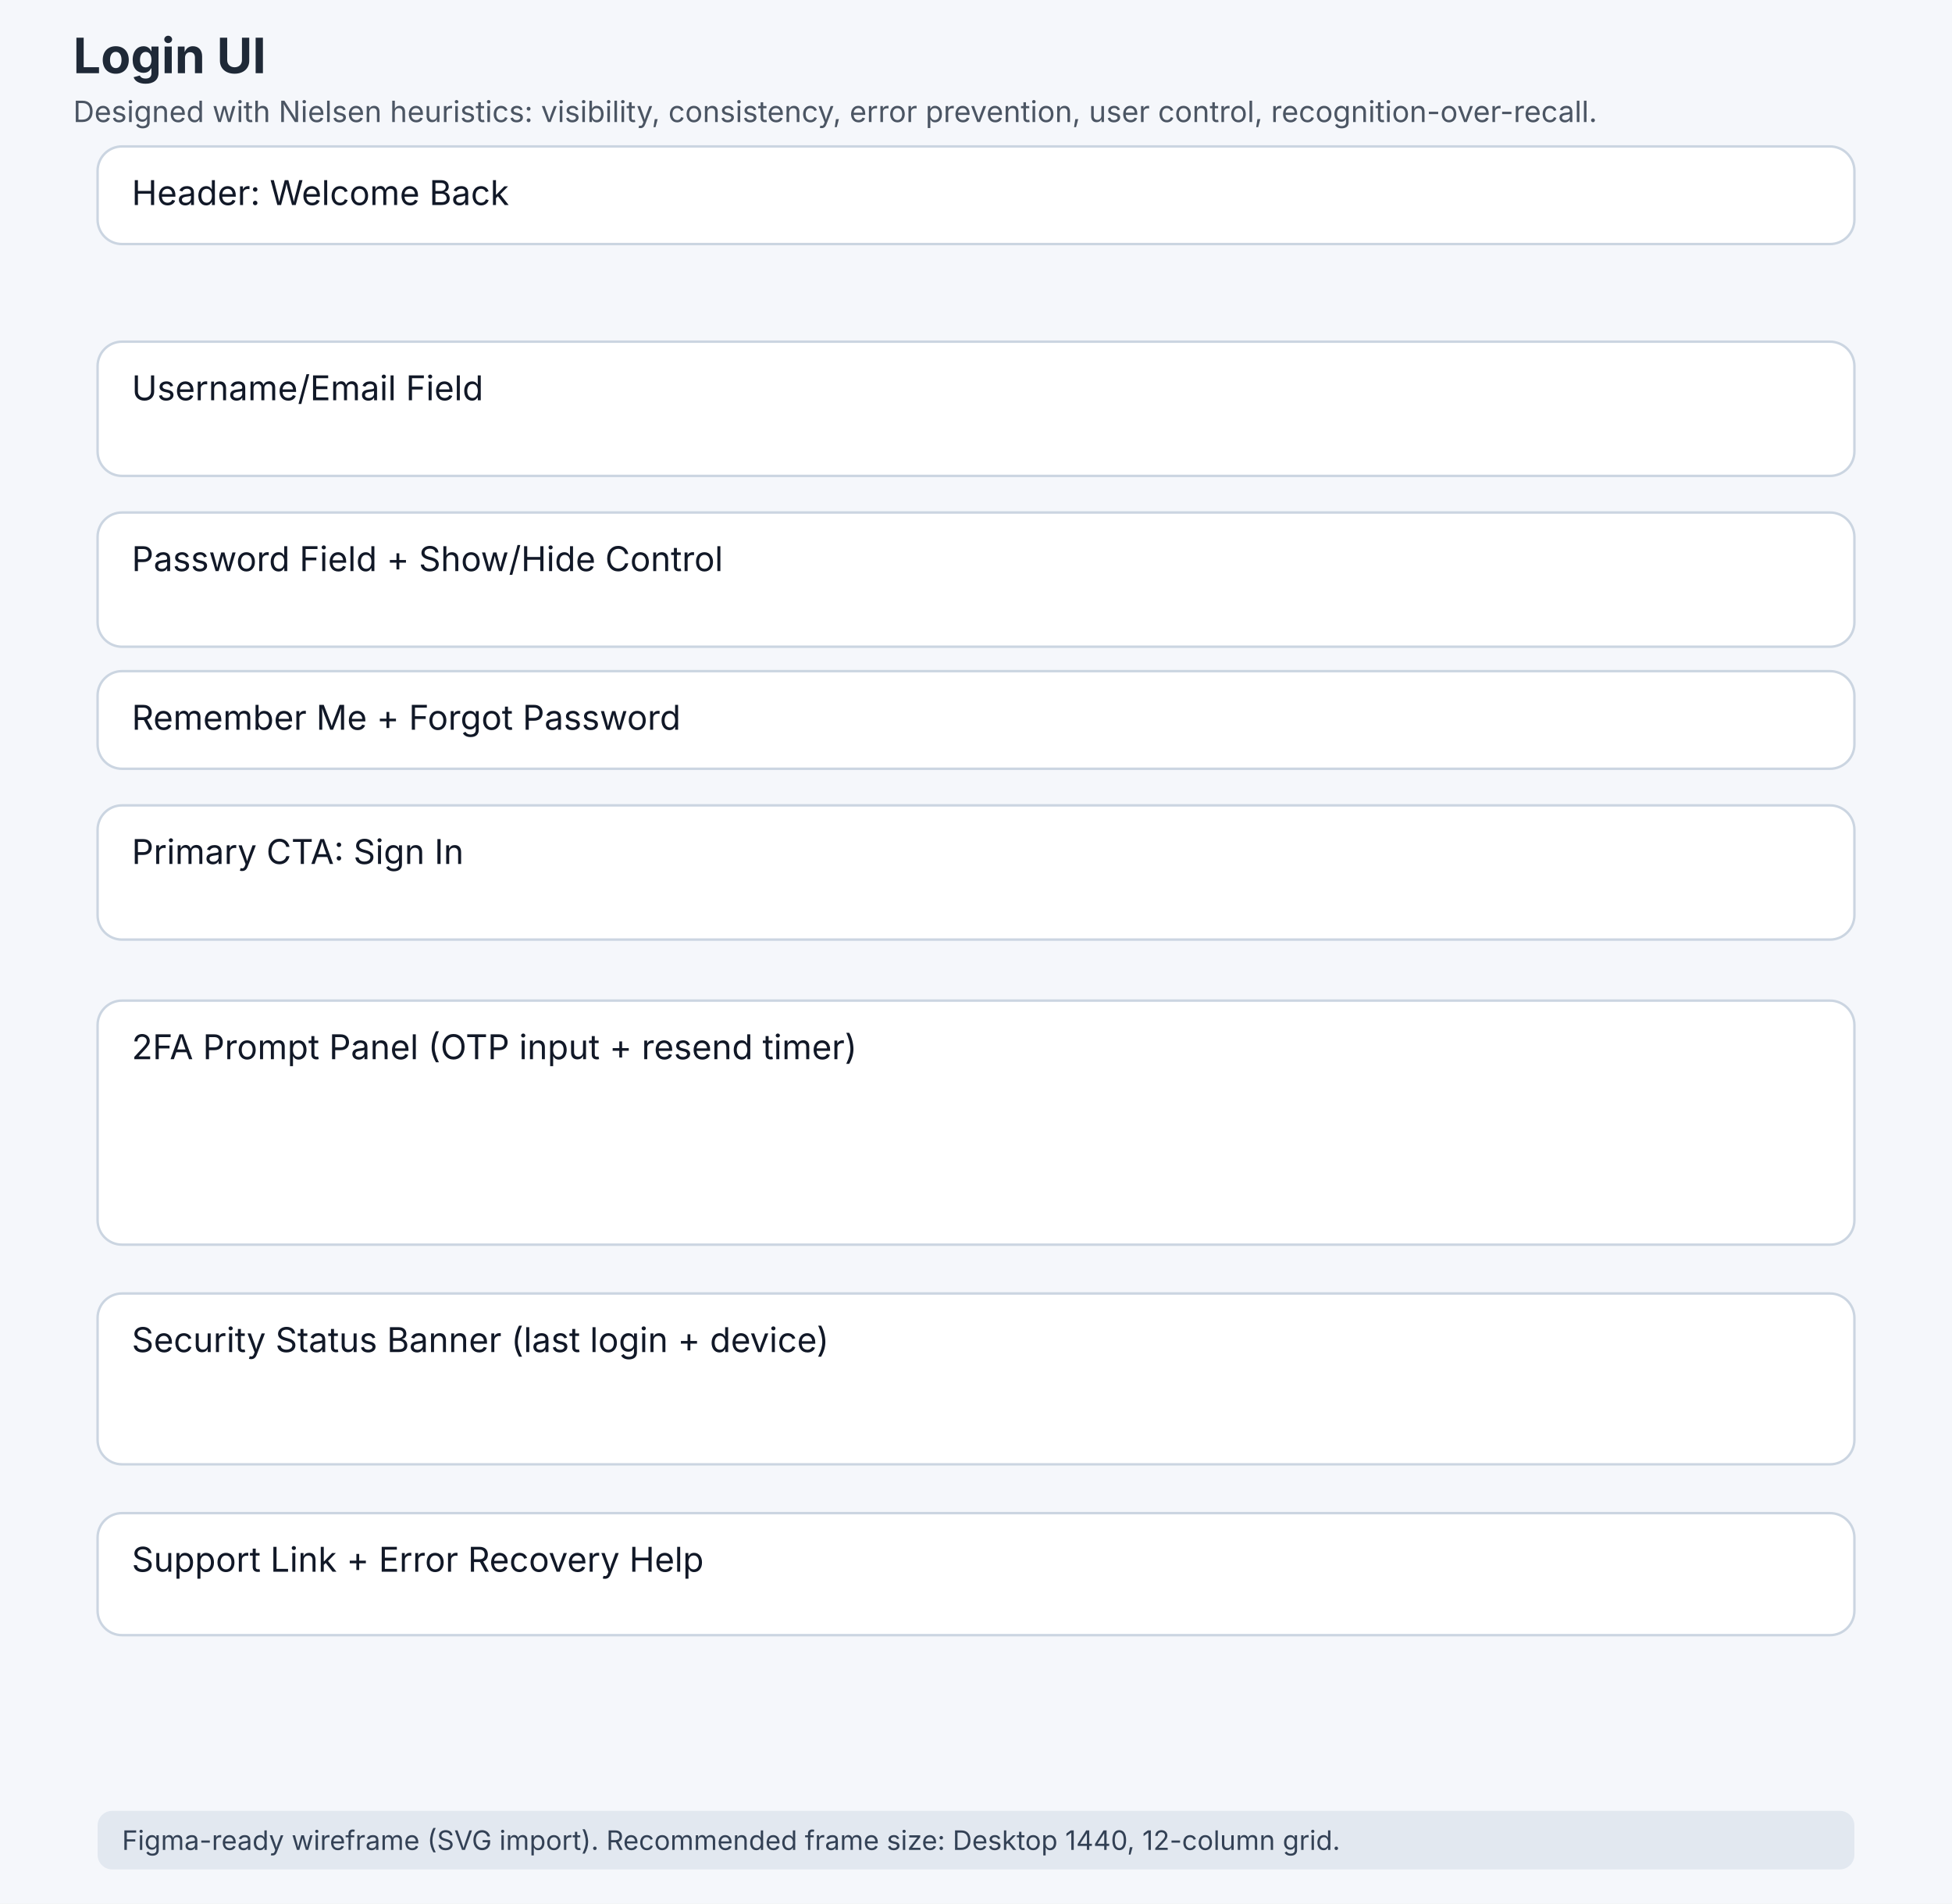
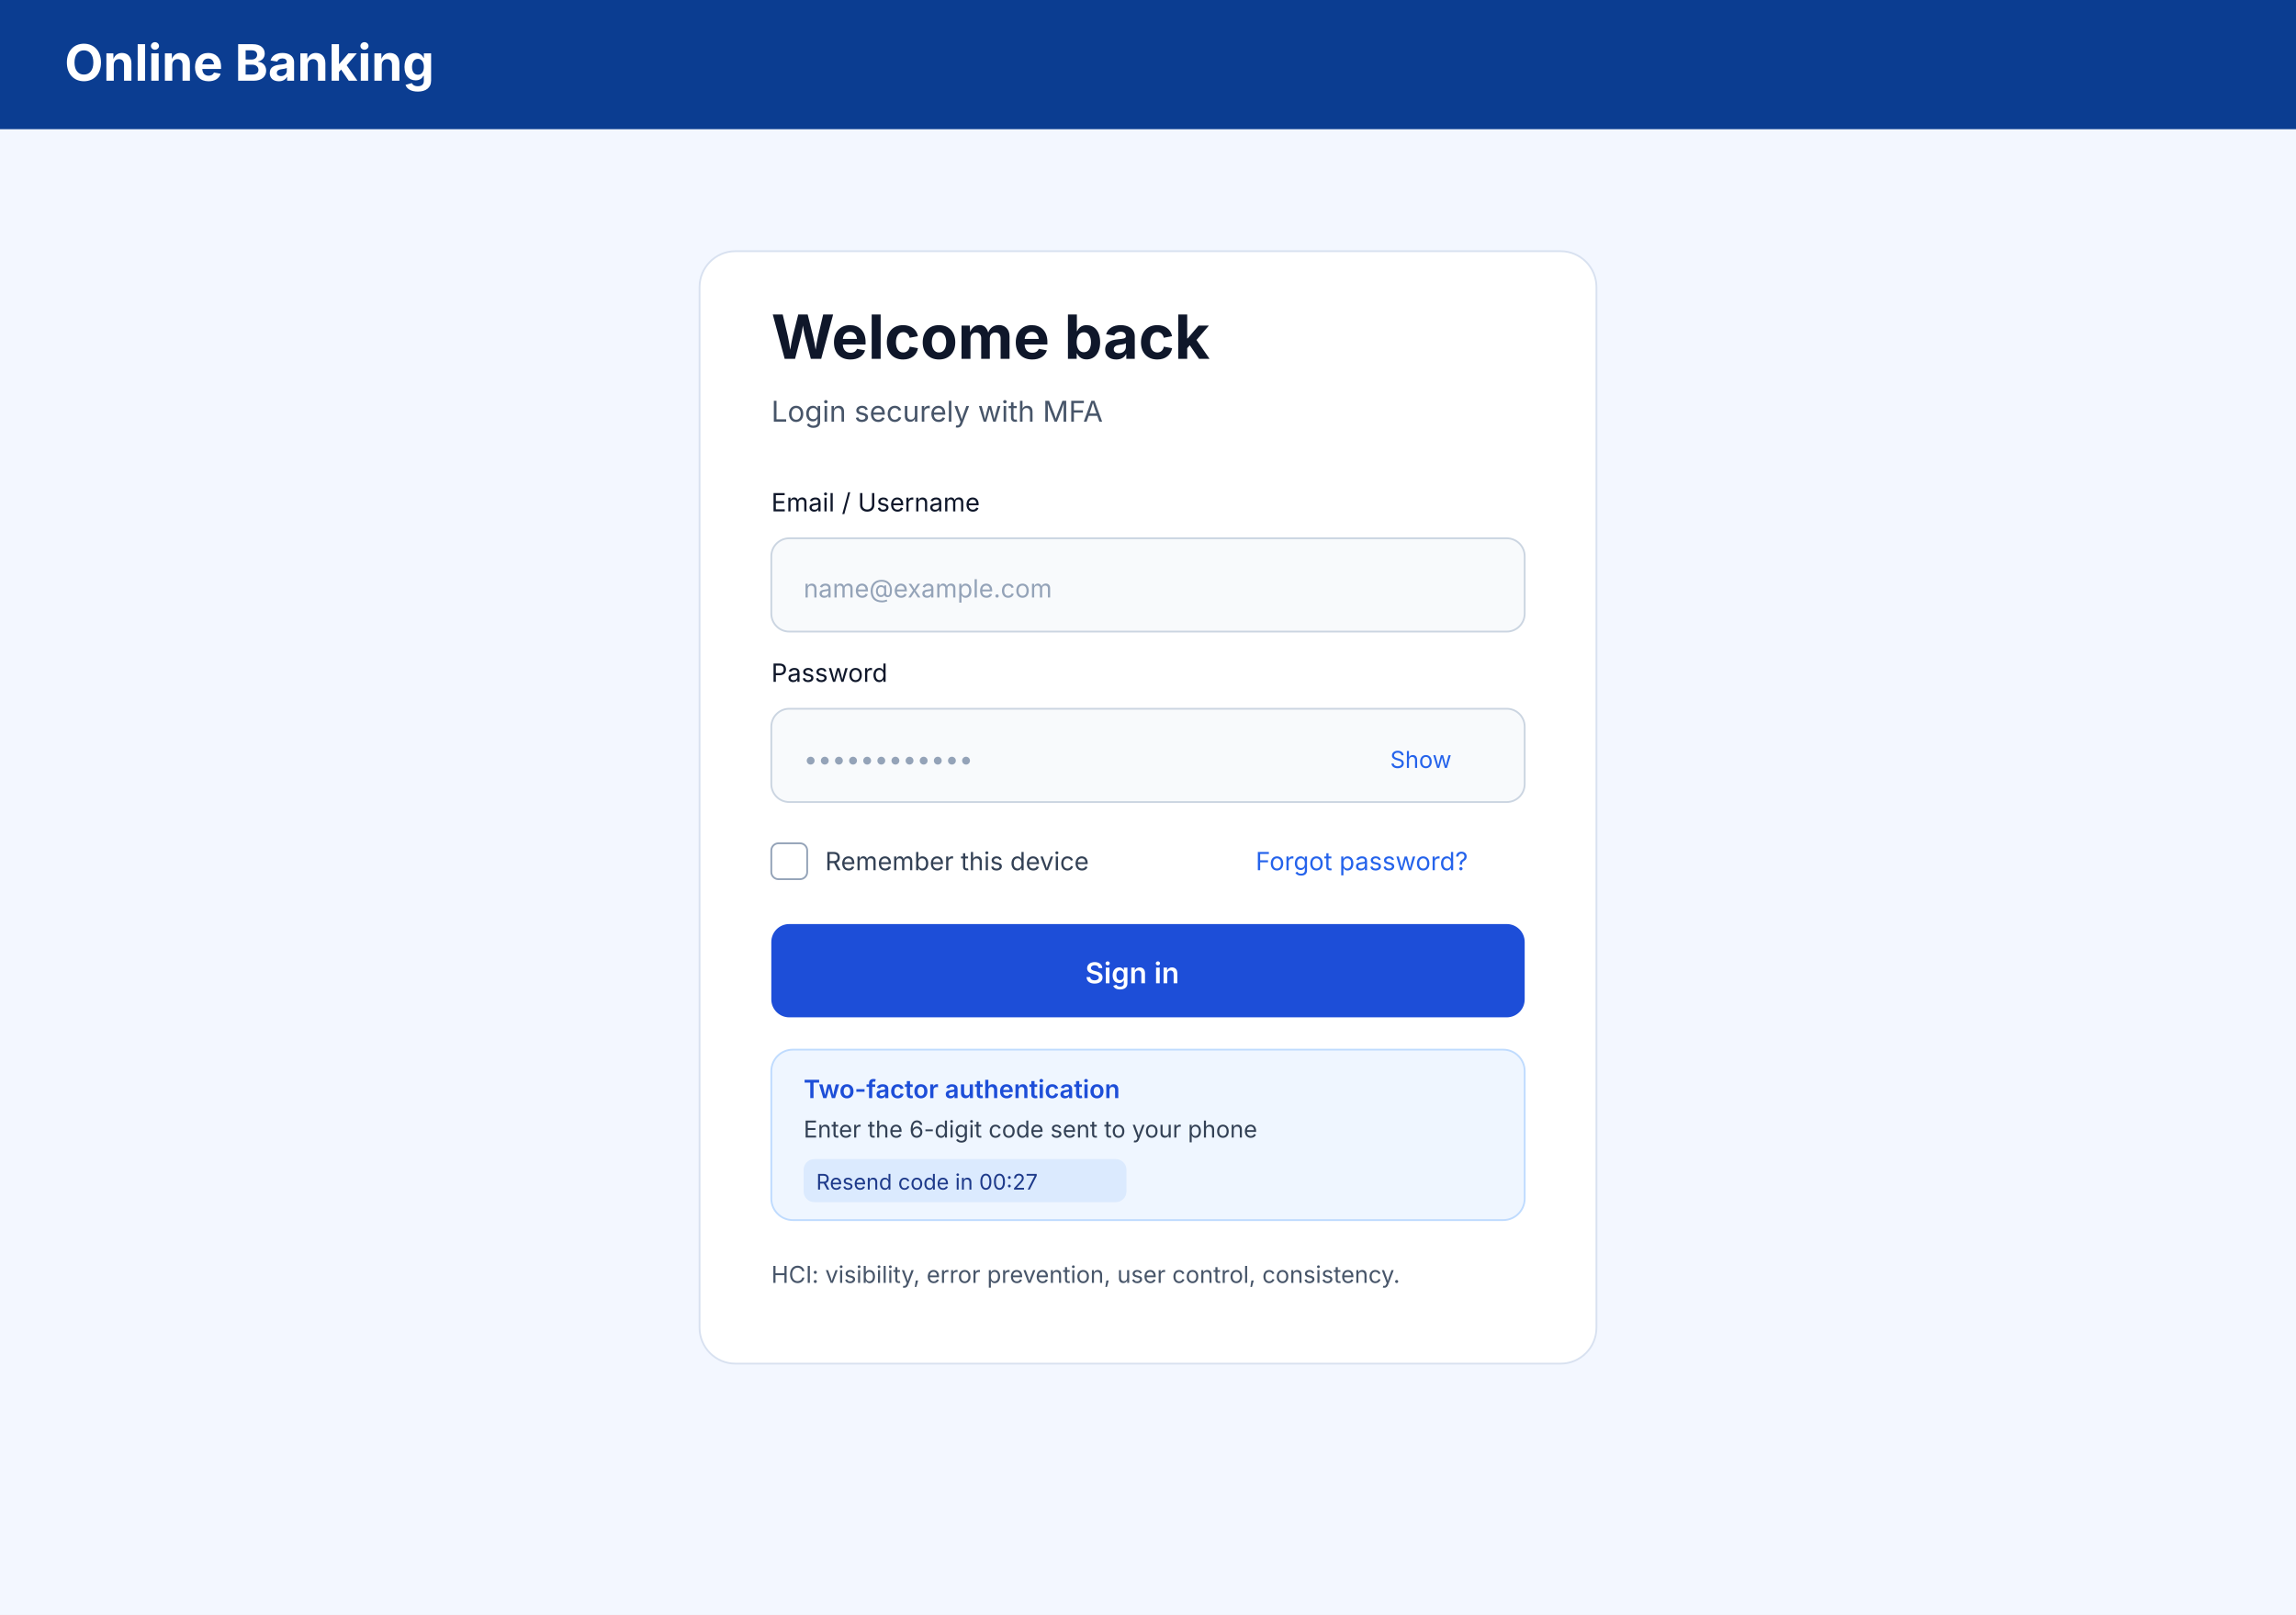
- <svg xmlns="http://www.w3.org/2000/svg" width="800" height="780" viewBox="0 0 800 780">
-   <rect x="0" y="0" width="800" height="780" fill="#f5f7fb" />
-   <text x="30" y="30" font-family="Inter, Arial" font-size="20" font-weight="700" fill="#1f2937">Login UI</text>
-   <text x="30" y="50" font-family="Inter, Arial" font-size="12" fill="#4b5563">Designed with Nielsen heuristics: visibility, consistency, error prevention, user control, recognition-over-recall.</text>
-   <rect x="40" y="60" width="720" height="40" rx="10" ry="10" fill="#ffffff" stroke="#cbd5e1" />
-   <text x="54" y="84" font-family="Inter, Arial" font-size="14" fill="#111827">Header: Welcome Back</text>
-   <rect x="40" y="140" width="720" height="55" rx="10" ry="10" fill="#ffffff" stroke="#cbd5e1" />
-   <text x="54" y="164" font-family="Inter, Arial" font-size="14" fill="#111827">Username/Email Field</text>
-   <rect x="40" y="210" width="720" height="55" rx="10" ry="10" fill="#ffffff" stroke="#cbd5e1" />
-   <text x="54" y="234" font-family="Inter, Arial" font-size="14" fill="#111827">Password Field + Show/Hide Control</text>
-   <rect x="40" y="275" width="720" height="40" rx="10" ry="10" fill="#ffffff" stroke="#cbd5e1" />
-   <text x="54" y="299" font-family="Inter, Arial" font-size="14" fill="#111827">Remember Me + Forgot Password</text>
-   <rect x="40" y="330" width="720" height="55" rx="10" ry="10" fill="#ffffff" stroke="#cbd5e1" />
-   <text x="54" y="354" font-family="Inter, Arial" font-size="14" fill="#111827">Primary CTA: Sign In</text>
-   <rect x="40" y="410" width="720" height="100" rx="10" ry="10" fill="#ffffff" stroke="#cbd5e1" />
-   <text x="54" y="434" font-family="Inter, Arial" font-size="14" fill="#111827">2FA Prompt Panel (OTP input + resend timer)</text>
-   <rect x="40" y="530" width="720" height="70" rx="10" ry="10" fill="#ffffff" stroke="#cbd5e1" />
-   <text x="54" y="554" font-family="Inter, Arial" font-size="14" fill="#111827">Security Status Banner (last login + device)</text>
-   <rect x="40" y="620" width="720" height="50" rx="10" ry="10" fill="#ffffff" stroke="#cbd5e1" />
-   <text x="54" y="644" font-family="Inter, Arial" font-size="14" fill="#111827">Support Link + Error Recovery Help</text>
-   <rect x="40" y="742" width="720" height="24" rx="6" fill="#e2e8f0" />
-   <text x="50" y="758" font-family="Inter, Arial" font-size="11" fill="#334155">Figma-ready wireframe (SVG import). Recommended frame size: Desktop 1440, 12-column grid.</text>
+ <svg xmlns="http://www.w3.org/2000/svg" width="1280" height="900" viewBox="0 0 1280 900">
+   <rect width="1280" height="900" fill="#F3F7FF" />
+   <rect x="0" y="0" width="1280" height="72" fill="#0B3D91" />
+   <text x="36" y="45" fill="#FFFFFF" font-size="28" font-family="Inter" font-weight="700">Online Banking</text>
+   <rect x="390" y="140" width="500" height="620" rx="20" fill="#FFFFFF" stroke="#D8E1F0" />
+   <text x="430" y="200" fill="#0F172A" font-size="34" font-family="Inter" font-weight="700">Welcome back</text>
+   <text x="430" y="235" fill="#475569" font-size="16" font-family="Inter">Login securely with MFA</text>
+   <text x="430" y="285" fill="#0F172A" font-size="14" font-family="Inter">Email / Username</text>
+   <rect x="430" y="300" width="420" height="52" rx="10" fill="#F8FAFC" stroke="#CBD5E1" />
+   <text x="448" y="333" fill="#94A3B8" font-size="14" font-family="Inter">name@example.com</text>
+   <text x="430" y="380" fill="#0F172A" font-size="14" font-family="Inter">Password</text>
+   <rect x="430" y="395" width="420" height="52" rx="10" fill="#F8FAFC" stroke="#CBD5E1" />
+   <text x="448" y="428" fill="#94A3B8" font-size="14" font-family="Inter">••••••••••••</text>
+   <text x="775" y="428" fill="#2563EB" font-size="13" font-family="Inter">Show</text>
+   <rect x="430" y="470" width="20" height="20" rx="4" fill="#FFFFFF" stroke="#94A3B8" />
+   <text x="460" y="485" fill="#334155" font-size="14" font-family="Inter">Remember this device</text>
+   <text x="700" y="485" fill="#2563EB" font-size="14" font-family="Inter">Forgot password?</text>
+   <rect x="430" y="515" width="420" height="52" rx="10" fill="#1D4ED8" />
+   <text x="605" y="548" fill="#FFFFFF" font-size="16" font-family="Inter" font-weight="600">Sign in</text>
+   <rect x="430" y="585" width="420" height="95" rx="12" fill="#EFF6FF" stroke="#BFDBFE" />
+   <text x="448" y="612" fill="#1D4ED8" font-size="14" font-family="Inter" font-weight="600">Two-factor authentication</text>
+   <text x="448" y="634" fill="#334155" font-size="13" font-family="Inter">Enter the 6-digit code sent to your phone</text>
+   <rect x="448" y="646" width="180" height="24" rx="6" fill="#DBEAFE" />
+   <text x="455" y="663" fill="#1E3A8A" font-size="12" font-family="Inter">Resend code in 00:27</text>
+   <text x="430" y="715" fill="#475569" font-size="13" font-family="Inter">HCI: visibility, error prevention, user control, consistency.</text>
</svg>
